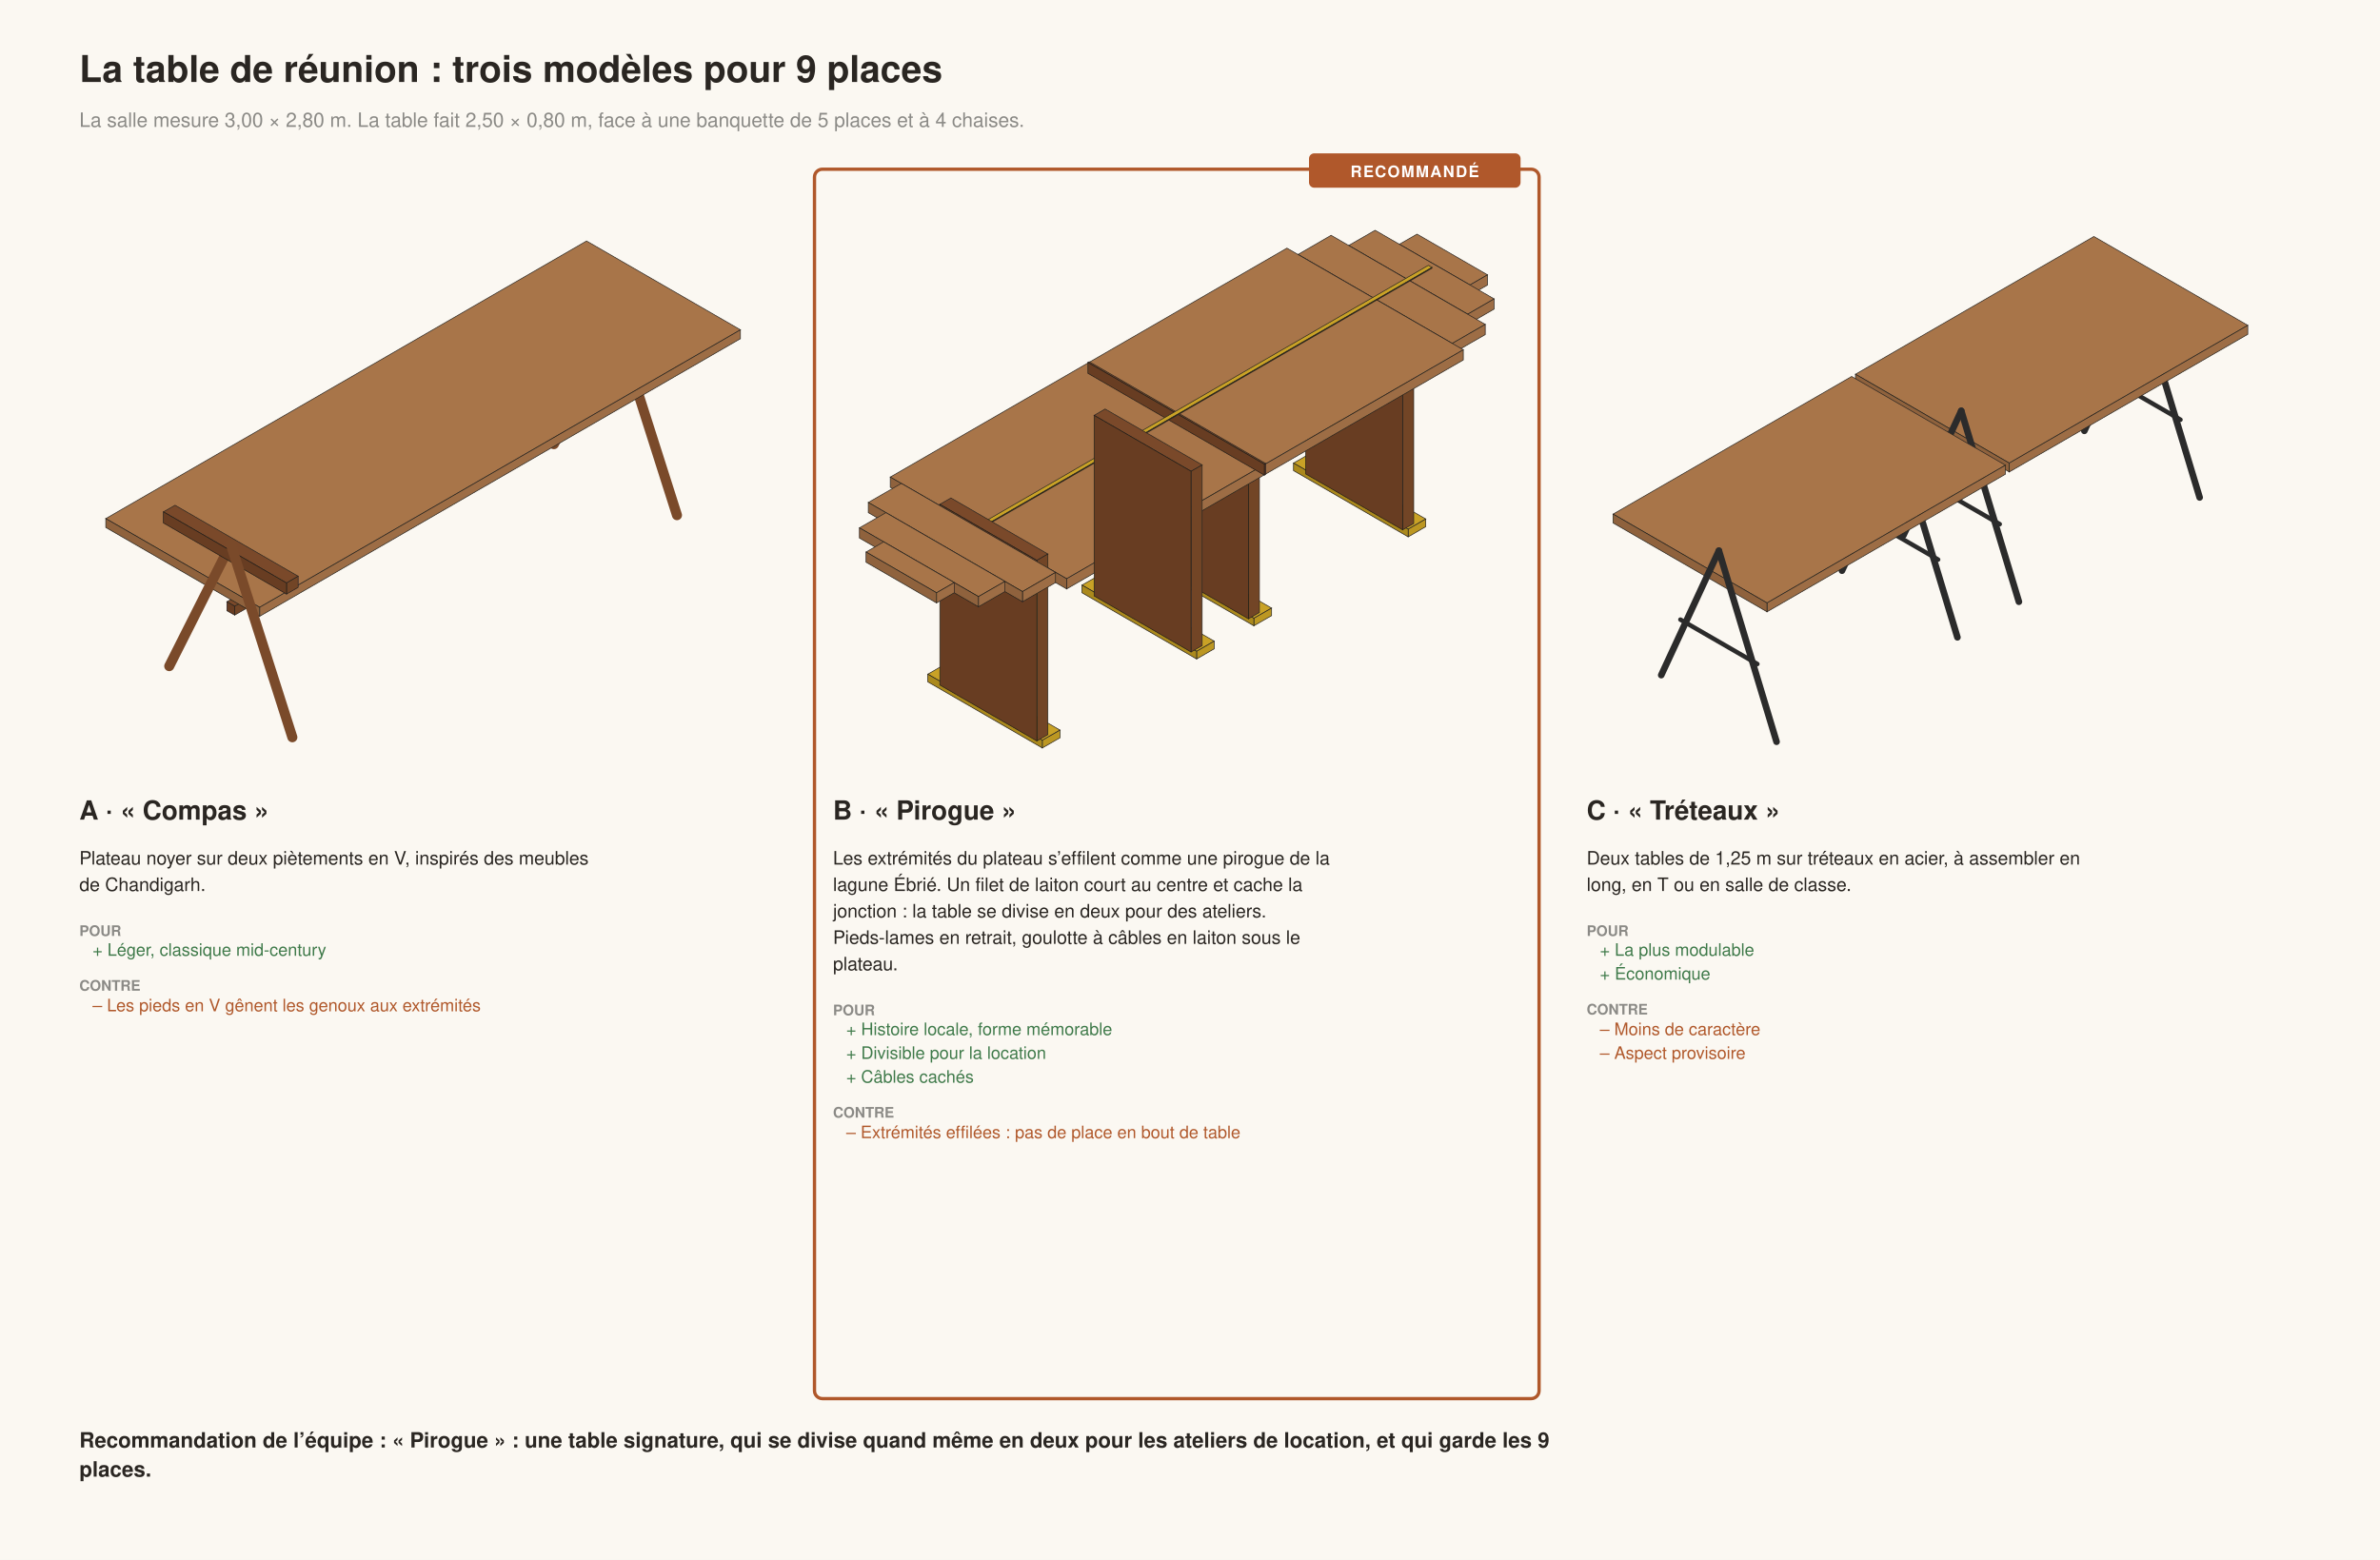
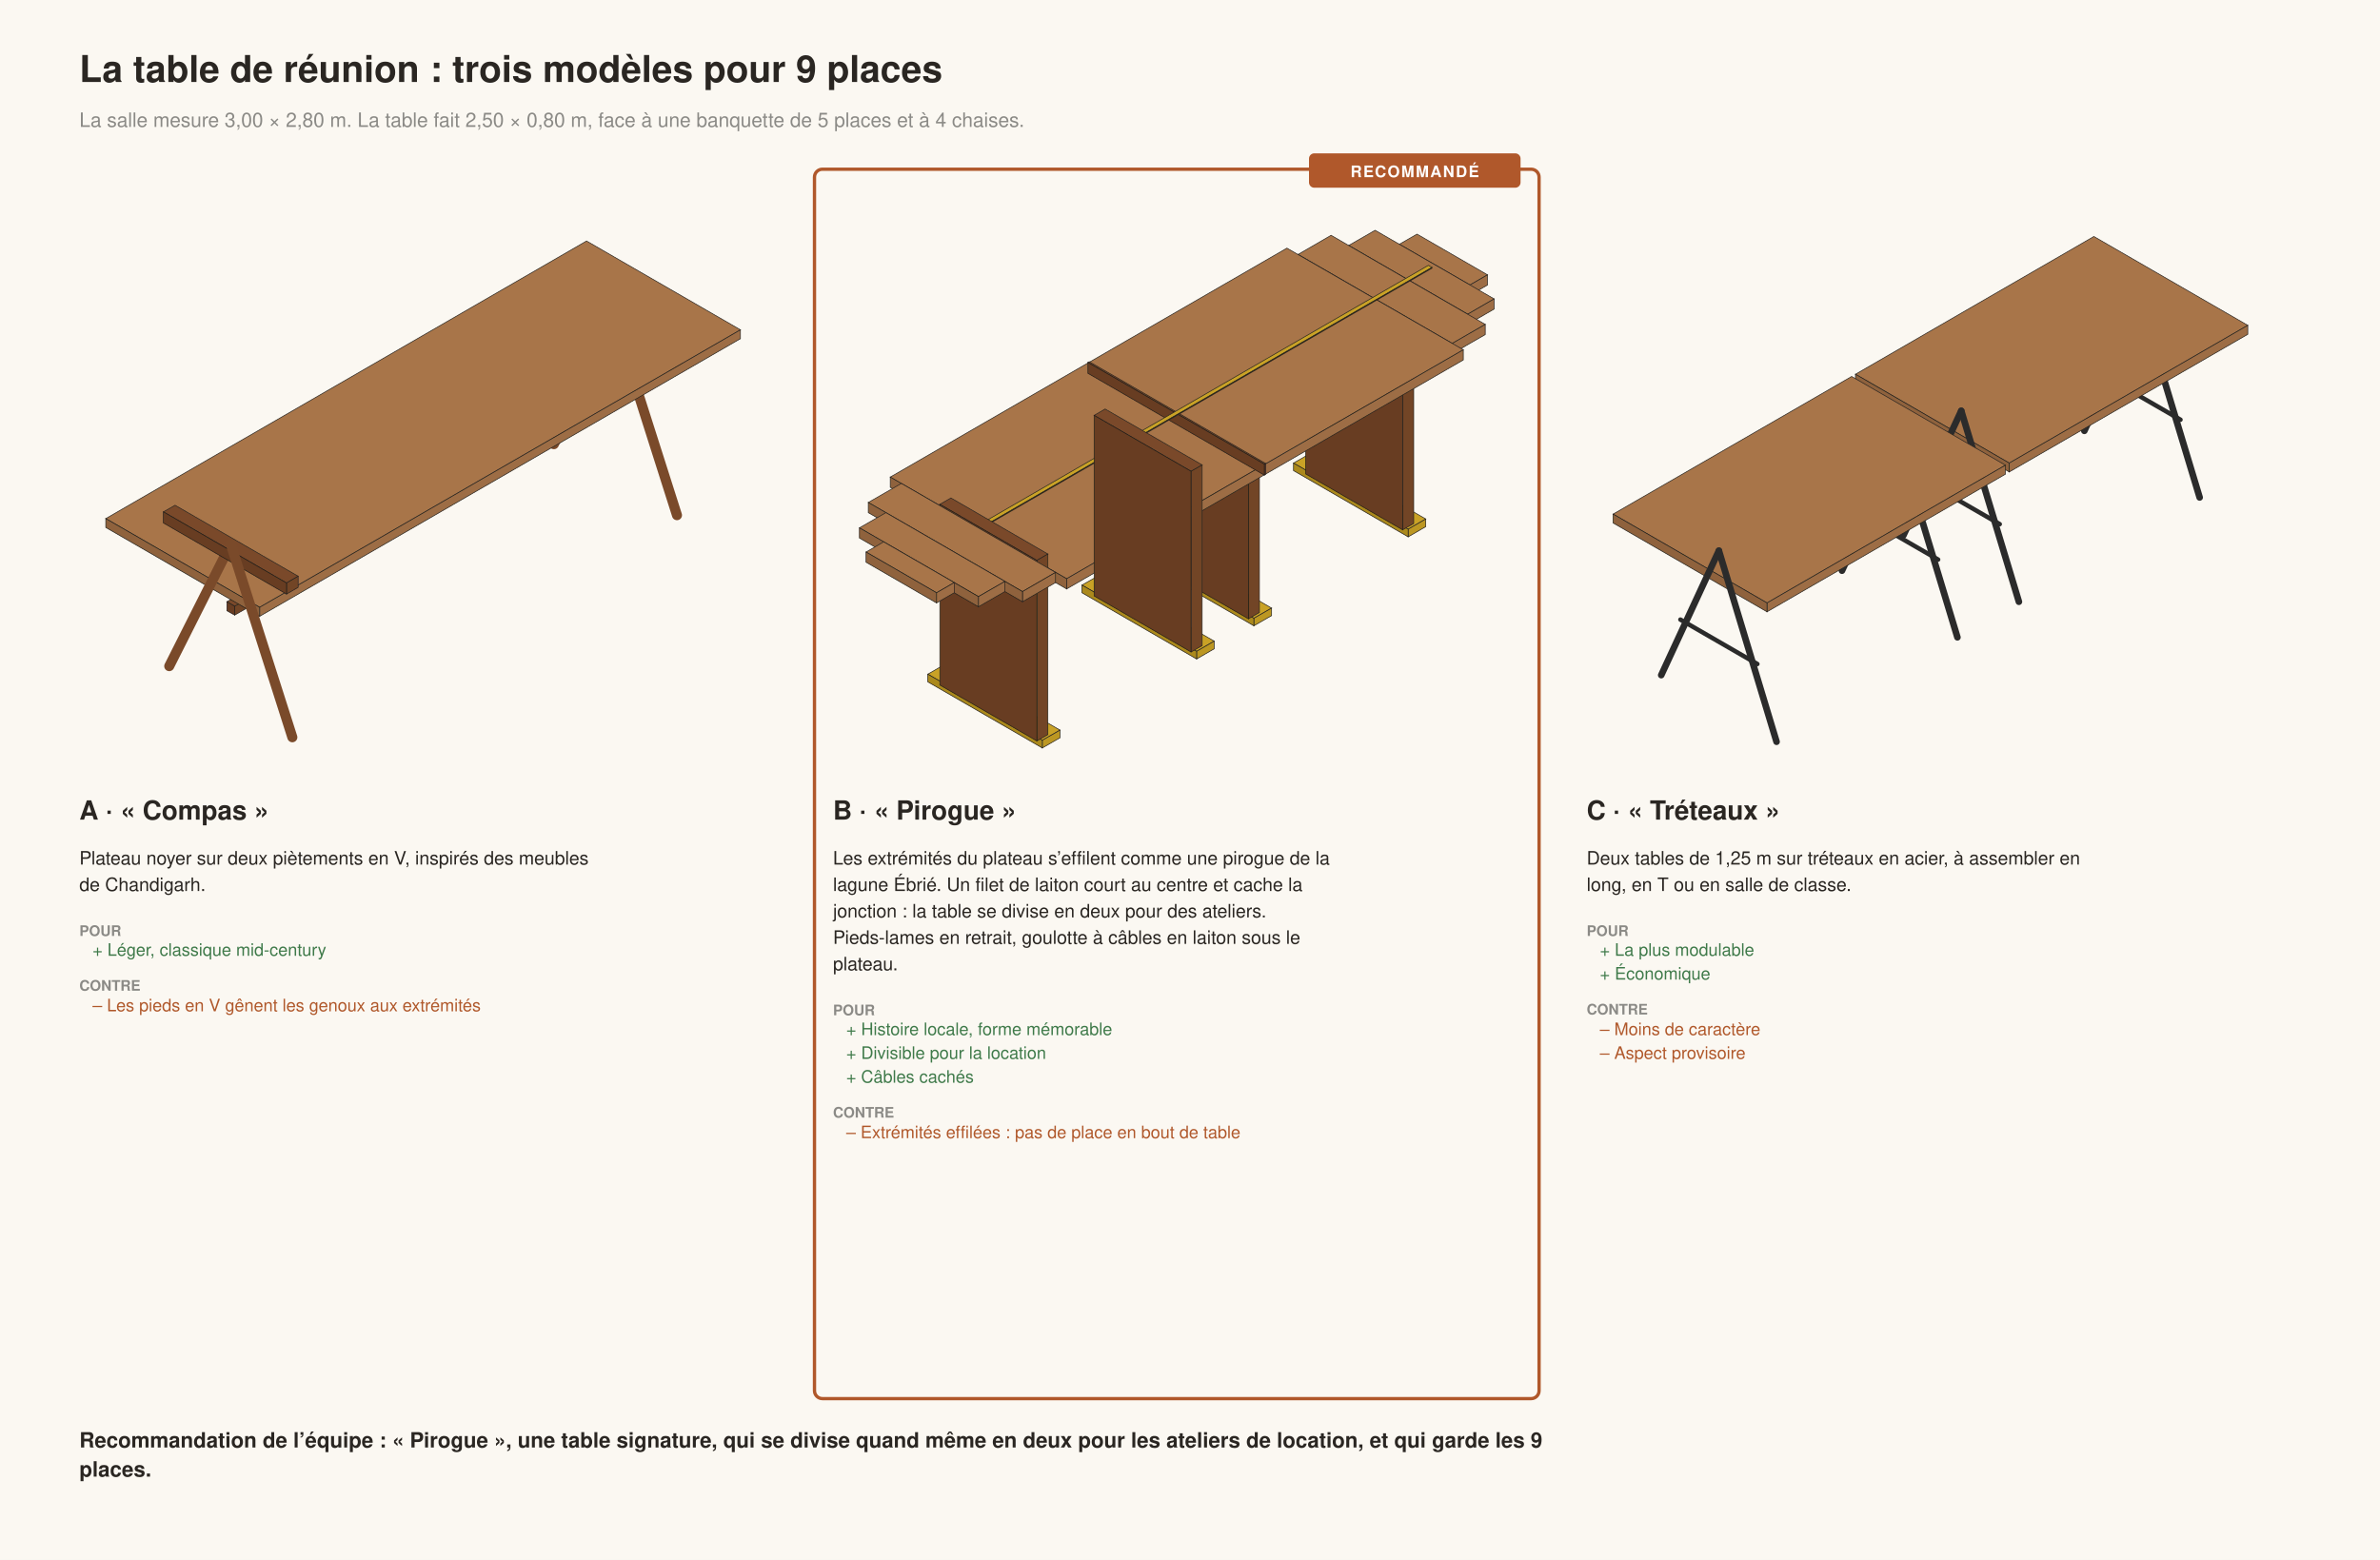
<svg xmlns="http://www.w3.org/2000/svg" viewBox="0 0 1800 1180" width="1800" height="1180">
  <rect width="1800" height="1180" fill="#fbf8f2" />
  <text x="60" y="62" font-family="Archivo, Helvetica, Arial, sans-serif" font-size="28" font-weight="700" fill="#2a2622">La table de réunion : trois modèles pour 9 places</text>
  <text x="60" y="96" font-family="Archivo, Helvetica, Arial, sans-serif" font-size="15" font-weight="400" fill="#8b8a86">La salle mesure 3,00 × 2,80 m. La table fait 2,50 × 0,80 m, face à une banquette de 5 places et à 4 chaises.</text>
  <line x1="418.9" y1="336.0" x2="465.5" y2="243.6" stroke="#7a4a2a" stroke-width="7.6" stroke-linecap="round" />
  <polygon points="507.6,273.0 516.4,268.0 423.3,214.2 414.5,219.3" fill="#7a4a2a" fill-opacity="1" stroke="#2a2622" stroke-width="0.5" style="filter:brightness(1.0)" />
  <polygon points="507.6,281.4 516.4,276.4 516.4,268.0 507.6,273.0" fill="#7a4a2a" fill-opacity="1" stroke="#2a2622" stroke-width="0.5" style="filter:brightness(0.86)" />
  <polygon points="507.6,281.4 414.5,227.7 414.5,219.3 507.6,273.0" fill="#7a4a2a" fill-opacity="1" stroke="#2a2622" stroke-width="0.5" style="filter:brightness(0.7)" />
  <line x1="512.0" y1="389.7" x2="465.5" y2="243.6" stroke="#7a4a2a" stroke-width="7.6" stroke-linecap="round" />
  <polygon points="177.5,458.6 468.4,290.6 462.5,287.3 171.6,455.2" fill="#7a4a2a" fill-opacity="1" stroke="#2a2622" stroke-width="0.5" style="filter:brightness(1.0)" />
  <polygon points="177.5,465.3 468.4,297.4 468.4,290.6 177.5,458.6" fill="#7a4a2a" fill-opacity="1" stroke="#2a2622" stroke-width="0.5" style="filter:brightness(0.86)" />
  <polygon points="177.5,465.3 171.6,462.0 171.6,455.2 177.5,458.6" fill="#7a4a2a" fill-opacity="1" stroke="#2a2622" stroke-width="0.5" style="filter:brightness(0.7)" />
  <polygon points="196.4,459.4 560.0,249.5 443.6,182.3 80.0,392.3" fill="#a8754a" fill-opacity="1" stroke="#2a2622" stroke-width="0.5" style="filter:brightness(1.0)" />
  <polygon points="196.4,466.2 560.0,256.2 560.0,249.5 196.4,459.4" fill="#a8754a" fill-opacity="1" stroke="#2a2622" stroke-width="0.5" style="filter:brightness(0.86)" />
  <polygon points="196.4,466.2 80.0,399.0 80.0,392.3 196.4,459.4" fill="#a8754a" fill-opacity="1" stroke="#2a2622" stroke-width="0.5" style="filter:brightness(0.7)" />
  <line x1="128.0" y1="503.9" x2="174.5" y2="411.6" stroke="#7a4a2a" stroke-width="7.6" stroke-linecap="round" />
  <polygon points="216.7,441.0 225.5,435.9 132.4,382.2 123.6,387.2" fill="#7a4a2a" fill-opacity="1" stroke="#2a2622" stroke-width="0.5" style="filter:brightness(1.0)" />
  <polygon points="216.7,449.4 225.5,444.3 225.5,435.9 216.7,441.0" fill="#7a4a2a" fill-opacity="1" stroke="#2a2622" stroke-width="0.5" style="filter:brightness(0.86)" />
  <polygon points="216.7,449.4 123.6,395.6 123.6,387.2 216.7,441.0" fill="#7a4a2a" fill-opacity="1" stroke="#2a2622" stroke-width="0.5" style="filter:brightness(0.7)" />
  <line x1="221.1" y1="557.7" x2="174.5" y2="411.6" stroke="#7a4a2a" stroke-width="7.6" stroke-linecap="round" />
  <text x="60" y="620" font-family="Archivo, Helvetica, Arial, sans-serif" font-size="20" font-weight="700" fill="#2a2622">A · « Compas »</text>
  <text x="60" y="654" font-family="Archivo, Helvetica, Arial, sans-serif" font-size="14" font-weight="400" fill="#2a2622">Plateau noyer sur deux piètements en V, inspirés des meubles</text>
  <text x="60" y="674" font-family="Archivo, Helvetica, Arial, sans-serif" font-size="14" font-weight="400" fill="#2a2622">de Chandigarh.</text>
  <text x="60" y="708.0" font-family="Archivo, Helvetica, Arial, sans-serif" font-size="11" font-weight="700" fill="#8b8a86">POUR</text>
  <text x="70" y="723" font-family="Archivo, Helvetica, Arial, sans-serif" font-size="13" font-weight="400" fill="#3f7a4a">+ Léger, classique mid-century</text>
  <text x="60" y="749.4" font-family="Archivo, Helvetica, Arial, sans-serif" font-size="11" font-weight="700" fill="#8b8a86">CONTRE</text>
  <text x="70" y="765" font-family="Archivo, Helvetica, Arial, sans-serif" font-size="13" font-weight="400" fill="#b0582b">– Les pieds en V gênent les genoux aux extrémités</text>
  <rect x="616" y="128" width="548" height="930" fill="none" stroke="#b0582b" stroke-width="2.5" rx="6" />
  <rect x="990" y="116" width="160" height="26" fill="#b0582b" rx="4" />
  <text x="1070" y="134" font-family="Archivo, Helvetica, Arial, sans-serif" font-size="12" font-weight="700" fill="#ffffff" text-anchor="middle" letter-spacing="1">RECOMMANDÉ</text>
  <polygon points="1111.7,215.6 1125.0,207.9 1071.7,177.1 1058.3,184.8" fill="#a8754a" fill-opacity="1" stroke="#2a2622" stroke-width="0.5" style="filter:brightness(1.0)" />
  <polygon points="1111.7,223.3 1125.0,215.6 1125.0,207.9 1111.7,215.6" fill="#a8754a" fill-opacity="1" stroke="#2a2622" stroke-width="0.5" style="filter:brightness(0.86)" />
  <polygon points="1111.7,223.3 1058.3,192.5 1058.3,184.8 1111.7,215.6" fill="#a8754a" fill-opacity="1" stroke="#2a2622" stroke-width="0.5" style="filter:brightness(0.7)" />
  <polygon points="1110.0,237.7 1130.0,226.1 1040.0,174.2 1020.0,185.7" fill="#a8754a" fill-opacity="1" stroke="#2a2622" stroke-width="0.5" style="filter:brightness(1.0)" />
  <polygon points="1110.0,245.4 1130.0,233.8 1130.0,226.1 1110.0,237.7" fill="#a8754a" fill-opacity="1" stroke="#2a2622" stroke-width="0.5" style="filter:brightness(0.86)" />
  <polygon points="1110.0,245.4 1020.0,193.4 1020.0,185.7 1110.0,237.7" fill="#a8754a" fill-opacity="1" stroke="#2a2622" stroke-width="0.5" style="filter:brightness(0.7)" />
  <polygon points="1098.3,259.8 1123.3,245.4 1006.7,178.0 981.7,192.5" fill="#a8754a" fill-opacity="1" stroke="#2a2622" stroke-width="0.5" style="filter:brightness(1.0)" />
  <polygon points="1098.3,267.5 1123.3,253.1 1123.3,245.4 1098.3,259.8" fill="#a8754a" fill-opacity="1" stroke="#2a2622" stroke-width="0.5" style="filter:brightness(0.86)" />
  <polygon points="1098.3,267.5 981.7,200.2 981.7,192.5 1098.3,259.8" fill="#a8754a" fill-opacity="1" stroke="#2a2622" stroke-width="0.5" style="filter:brightness(0.7)" />
  <polygon points="1065.0,400.3 1078.3,392.6 991.7,342.6 978.3,350.3" fill="#c9a227" fill-opacity="1" stroke="#2a2622" stroke-width="0.5" style="filter:brightness(1.0)" />
  <polygon points="1065.0,406.1 1078.3,398.4 1078.3,392.6 1065.0,400.3" fill="#c9a227" fill-opacity="1" stroke="#2a2622" stroke-width="0.5" style="filter:brightness(0.86)" />
  <polygon points="1065.0,406.1 978.3,356.0 978.3,350.3 1065.0,400.3" fill="#c9a227" fill-opacity="1" stroke="#2a2622" stroke-width="0.5" style="filter:brightness(0.7)" />
  <polygon points="1060.8,264.2 1069.2,259.3 995.8,217.0 987.5,221.8" fill="#7a4a2a" fill-opacity="1" stroke="#2a2622" stroke-width="0.5" style="filter:brightness(1.0)" />
  <polygon points="1060.8,400.8 1069.2,396.0 1069.2,259.3 1060.8,264.2" fill="#7a4a2a" fill-opacity="1" stroke="#2a2622" stroke-width="0.5" style="filter:brightness(0.86)" />
  <polygon points="1060.8,400.8 987.5,358.5 987.5,221.8 1060.8,264.2" fill="#7a4a2a" fill-opacity="1" stroke="#2a2622" stroke-width="0.5" style="filter:brightness(0.7)" />
  <polygon points="948.3,467.7 961.7,460.0 875.0,409.9 861.7,417.6" fill="#c9a227" fill-opacity="1" stroke="#2a2622" stroke-width="0.5" style="filter:brightness(1.0)" />
  <polygon points="948.3,473.4 961.7,465.7 961.7,460.0 948.3,467.7" fill="#c9a227" fill-opacity="1" stroke="#2a2622" stroke-width="0.5" style="filter:brightness(0.86)" />
  <polygon points="948.3,473.4 861.7,423.4 861.7,417.6 948.3,467.7" fill="#c9a227" fill-opacity="1" stroke="#2a2622" stroke-width="0.5" style="filter:brightness(0.7)" />
  <polygon points="944.2,331.5 952.5,326.7 879.2,284.4 870.8,289.2" fill="#7a4a2a" fill-opacity="1" stroke="#2a2622" stroke-width="0.5" style="filter:brightness(1.0)" />
  <polygon points="944.2,468.1 952.5,463.3 952.5,326.7 944.2,331.5" fill="#7a4a2a" fill-opacity="1" stroke="#2a2622" stroke-width="0.5" style="filter:brightness(0.86)" />
  <polygon points="944.2,468.1 870.8,425.8 870.8,289.2 944.2,331.5" fill="#7a4a2a" fill-opacity="1" stroke="#2a2622" stroke-width="0.5" style="filter:brightness(0.7)" />
  <polygon points="763.3,410.9 1030.0,256.9 1016.7,249.2 750.0,403.2" fill="#c9a227" fill-opacity="1" stroke="#2a2622" stroke-width="0.5" style="filter:brightness(1.0)" />
  <polygon points="763.3,422.4 1030.0,268.5 1030.0,256.9 763.3,410.9" fill="#c9a227" fill-opacity="1" stroke="#2a2622" stroke-width="0.5" style="filter:brightness(0.86)" />
  <polygon points="763.3,422.4 750.0,414.7 750.0,403.2 763.3,410.9" fill="#c9a227" fill-opacity="1" stroke="#2a2622" stroke-width="0.5" style="filter:brightness(0.7)" />
  <polygon points="905.0,492.7 918.3,485.0 831.7,435.0 818.3,442.6" fill="#c9a227" fill-opacity="1" stroke="#2a2622" stroke-width="0.5" style="filter:brightness(1.0)" />
  <polygon points="905.0,498.5 918.3,490.8 918.3,485.0 905.0,492.7" fill="#c9a227" fill-opacity="1" stroke="#2a2622" stroke-width="0.5" style="filter:brightness(0.86)" />
  <polygon points="905.0,498.5 818.3,448.4 818.3,442.6 905.0,492.7" fill="#c9a227" fill-opacity="1" stroke="#2a2622" stroke-width="0.5" style="filter:brightness(0.7)" />
  <polygon points="806.7,437.8 1106.7,264.6 973.3,187.7 673.3,360.9" fill="#a8754a" fill-opacity="1" stroke="#2a2622" stroke-width="0.5" style="filter:brightness(1.0)" />
  <polygon points="806.7,445.5 1106.7,272.3 1106.7,264.6 806.7,437.8" fill="#a8754a" fill-opacity="1" stroke="#2a2622" stroke-width="0.5" style="filter:brightness(0.86)" />
  <polygon points="806.7,445.5 673.3,368.6 673.3,360.9 806.7,437.8" fill="#a8754a" fill-opacity="1" stroke="#2a2622" stroke-width="0.5" style="filter:brightness(0.7)" />
  <polygon points="956.2,351.1 957.2,350.6 823.8,273.6 822.8,274.2" fill="#7a4a2a" fill-opacity="1" stroke="#2a2622" stroke-width="0.5" style="filter:brightness(1.0)" />
  <polygon points="956.2,359.4 957.2,358.8 957.2,350.6 956.2,351.1" fill="#7a4a2a" fill-opacity="1" stroke="#2a2622" stroke-width="0.5" style="filter:brightness(0.86)" />
  <polygon points="956.2,359.4 822.8,282.4 822.8,274.2 956.2,351.1" fill="#7a4a2a" fill-opacity="1" stroke="#2a2622" stroke-width="0.5" style="filter:brightness(0.7)" />
  <polygon points="699.7,423.6 1083.0,202.3 1080.3,200.7 697.0,422.1" fill="#c9a227" fill-opacity="1" stroke="#2a2622" stroke-width="0.5" style="filter:brightness(1.0)" />
  <polygon points="699.7,424.2 1083.0,202.9 1083.0,202.3 699.7,423.6" fill="#c9a227" fill-opacity="1" stroke="#2a2622" stroke-width="0.5" style="filter:brightness(0.86)" />
  <polygon points="699.7,424.2 697.0,422.6 697.0,422.1 699.7,423.6" fill="#c9a227" fill-opacity="1" stroke="#2a2622" stroke-width="0.5" style="filter:brightness(0.7)" />
  <polygon points="900.8,356.5 909.2,351.7 835.8,309.4 827.5,314.2" fill="#7a4a2a" fill-opacity="1" stroke="#2a2622" stroke-width="0.5" style="filter:brightness(1.0)" />
  <polygon points="900.8,493.2 909.2,488.4 909.2,351.7 900.8,356.5" fill="#7a4a2a" fill-opacity="1" stroke="#2a2622" stroke-width="0.5" style="filter:brightness(0.86)" />
  <polygon points="900.8,493.2 827.5,450.8 827.5,314.2 900.8,356.5" fill="#7a4a2a" fill-opacity="1" stroke="#2a2622" stroke-width="0.5" style="filter:brightness(0.7)" />
  <polygon points="788.3,560.0 801.7,552.3 715.0,502.3 701.7,510.0" fill="#c9a227" fill-opacity="1" stroke="#2a2622" stroke-width="0.5" style="filter:brightness(1.0)" />
  <polygon points="788.3,565.8 801.7,558.1 801.7,552.3 788.3,560.0" fill="#c9a227" fill-opacity="1" stroke="#2a2622" stroke-width="0.5" style="filter:brightness(0.86)" />
  <polygon points="788.3,565.8 701.7,515.8 701.7,510.0 788.3,560.0" fill="#c9a227" fill-opacity="1" stroke="#2a2622" stroke-width="0.5" style="filter:brightness(0.7)" />
  <polygon points="784.2,423.9 792.5,419.1 719.2,376.7 710.8,381.5" fill="#7a4a2a" fill-opacity="1" stroke="#2a2622" stroke-width="0.5" style="filter:brightness(1.0)" />
  <polygon points="784.2,560.5 792.5,555.7 792.5,419.1 784.2,423.9" fill="#7a4a2a" fill-opacity="1" stroke="#2a2622" stroke-width="0.5" style="filter:brightness(0.86)" />
  <polygon points="784.2,560.5 710.8,518.2 710.8,381.5 784.2,423.9" fill="#7a4a2a" fill-opacity="1" stroke="#2a2622" stroke-width="0.5" style="filter:brightness(0.7)" />
  <polygon points="773.3,447.5 798.3,433.0 681.7,365.7 656.7,380.1" fill="#a8754a" fill-opacity="1" stroke="#2a2622" stroke-width="0.5" style="filter:brightness(1.0)" />
  <polygon points="773.3,455.2 798.3,440.7 798.3,433.0 773.3,447.5" fill="#a8754a" fill-opacity="1" stroke="#2a2622" stroke-width="0.5" style="filter:brightness(0.86)" />
  <polygon points="773.3,455.2 656.7,387.8 656.7,380.1 773.3,447.5" fill="#a8754a" fill-opacity="1" stroke="#2a2622" stroke-width="0.5" style="filter:brightness(0.7)" />
  <polygon points="740.0,451.3 760.0,439.8 670.0,387.8 650.0,399.3" fill="#a8754a" fill-opacity="1" stroke="#2a2622" stroke-width="0.5" style="filter:brightness(1.0)" />
  <polygon points="740.0,459.0 760.0,447.5 760.0,439.8 740.0,451.3" fill="#a8754a" fill-opacity="1" stroke="#2a2622" stroke-width="0.5" style="filter:brightness(0.86)" />
  <polygon points="740.0,459.0 650.0,407.0 650.0,399.3 740.0,451.3" fill="#a8754a" fill-opacity="1" stroke="#2a2622" stroke-width="0.5" style="filter:brightness(0.7)" />
  <polygon points="708.3,448.4 721.7,440.7 668.3,409.9 655.0,417.6" fill="#a8754a" fill-opacity="1" stroke="#2a2622" stroke-width="0.5" style="filter:brightness(1.0)" />
  <polygon points="708.3,456.1 721.7,448.4 721.7,440.7 708.3,448.4" fill="#a8754a" fill-opacity="1" stroke="#2a2622" stroke-width="0.5" style="filter:brightness(0.86)" />
  <polygon points="708.3,456.1 655.0,425.3 655.0,417.6 708.3,448.4" fill="#a8754a" fill-opacity="1" stroke="#2a2622" stroke-width="0.5" style="filter:brightness(0.7)" />
  <text x="630" y="620" font-family="Archivo, Helvetica, Arial, sans-serif" font-size="20" font-weight="700" fill="#2a2622">B · « Pirogue »</text>
  <text x="630" y="654" font-family="Archivo, Helvetica, Arial, sans-serif" font-size="14" font-weight="400" fill="#2a2622">Les extrémités du plateau s’effilent comme une pirogue de la</text>
  <text x="630" y="674" font-family="Archivo, Helvetica, Arial, sans-serif" font-size="14" font-weight="400" fill="#2a2622">lagune Ébrié. Un filet de laiton court au centre et cache la</text>
  <text x="630" y="694" font-family="Archivo, Helvetica, Arial, sans-serif" font-size="14" font-weight="400" fill="#2a2622">jonction : la table se divise en deux pour des ateliers.</text>
  <text x="630" y="714" font-family="Archivo, Helvetica, Arial, sans-serif" font-size="14" font-weight="400" fill="#2a2622">Pieds-lames en retrait, goulotte à câbles en laiton sous le</text>
  <text x="630" y="734" font-family="Archivo, Helvetica, Arial, sans-serif" font-size="14" font-weight="400" fill="#2a2622">plateau.</text>
  <text x="630" y="768.0" font-family="Archivo, Helvetica, Arial, sans-serif" font-size="11" font-weight="700" fill="#8b8a86">POUR</text>
  <text x="640" y="783" font-family="Archivo, Helvetica, Arial, sans-serif" font-size="13" font-weight="400" fill="#3f7a4a">+ Histoire locale, forme mémorable</text>
  <text x="640" y="801" font-family="Archivo, Helvetica, Arial, sans-serif" font-size="13" font-weight="400" fill="#3f7a4a">+ Divisible pour la location</text>
  <text x="640" y="819" font-family="Archivo, Helvetica, Arial, sans-serif" font-size="13" font-weight="400" fill="#3f7a4a">+ Câbles cachés</text>
  <text x="630" y="845.4" font-family="Archivo, Helvetica, Arial, sans-serif" font-size="11" font-weight="700" fill="#8b8a86">CONTRE</text>
  <text x="640" y="861" font-family="Archivo, Helvetica, Arial, sans-serif" font-size="13" font-weight="400" fill="#b0582b">– Extrémités effilées : pas de place en bout de table</text>
  <line x1="1576.4" y1="325.9" x2="1620.0" y2="231.9" stroke="#2b2b2b" stroke-width="5.0" stroke-linecap="round" />
  <line x1="1649.1" y1="317.5" x2="1590.9" y2="283.9" stroke="#2b2b2b" stroke-width="3.4" stroke-linecap="round" />
  <line x1="1663.6" y1="376.3" x2="1620.0" y2="231.9" stroke="#2b2b2b" stroke-width="5.0" stroke-linecap="round" />
  <polygon points="1519.6,350.3 1700.0,246.1 1583.6,178.9 1403.3,283.1" fill="#a8754a" fill-opacity="1" stroke="#2a2622" stroke-width="0.5" style="filter:brightness(1.0)" />
  <polygon points="1519.6,357.0 1700.0,252.9 1700.0,246.1 1519.6,350.3" fill="#a8754a" fill-opacity="1" stroke="#2a2622" stroke-width="0.5" style="filter:brightness(0.86)" />
  <polygon points="1519.6,357.0 1403.3,289.8 1403.3,283.1 1519.6,350.3" fill="#a8754a" fill-opacity="1" stroke="#2a2622" stroke-width="0.5" style="filter:brightness(0.7)" />
  <line x1="1439.6" y1="404.9" x2="1483.3" y2="310.8" stroke="#2b2b2b" stroke-width="5.0" stroke-linecap="round" />
  <line x1="1512.4" y1="396.5" x2="1454.2" y2="362.9" stroke="#2b2b2b" stroke-width="3.4" stroke-linecap="round" />
  <line x1="1526.9" y1="455.2" x2="1483.3" y2="310.8" stroke="#2b2b2b" stroke-width="5.0" stroke-linecap="round" />
  <line x1="1393.1" y1="431.7" x2="1436.7" y2="337.7" stroke="#2b2b2b" stroke-width="5.0" stroke-linecap="round" />
  <line x1="1465.8" y1="423.3" x2="1407.6" y2="389.7" stroke="#2b2b2b" stroke-width="3.4" stroke-linecap="round" />
  <line x1="1480.4" y1="482.1" x2="1436.7" y2="337.7" stroke="#2b2b2b" stroke-width="5.0" stroke-linecap="round" />
  <polygon points="1336.4,456.1 1516.7,351.9 1400.4,284.8 1220.0,388.9" fill="#a8754a" fill-opacity="1" stroke="#2a2622" stroke-width="0.5" style="filter:brightness(1.0)" />
  <polygon points="1336.4,462.8 1516.7,358.7 1516.7,351.9 1336.4,456.1" fill="#a8754a" fill-opacity="1" stroke="#2a2622" stroke-width="0.5" style="filter:brightness(0.86)" />
  <polygon points="1336.4,462.8 1220.0,395.6 1220.0,388.9 1336.4,456.1" fill="#a8754a" fill-opacity="1" stroke="#2a2622" stroke-width="0.5" style="filter:brightness(0.7)" />
  <line x1="1256.4" y1="510.7" x2="1300.0" y2="416.6" stroke="#2b2b2b" stroke-width="5.0" stroke-linecap="round" />
  <line x1="1329.1" y1="502.3" x2="1270.9" y2="468.7" stroke="#2b2b2b" stroke-width="3.4" stroke-linecap="round" />
  <line x1="1343.6" y1="561.1" x2="1300.0" y2="416.6" stroke="#2b2b2b" stroke-width="5.0" stroke-linecap="round" />
  <text x="1200" y="620" font-family="Archivo, Helvetica, Arial, sans-serif" font-size="20" font-weight="700" fill="#2a2622">C · « Tréteaux »</text>
  <text x="1200" y="654" font-family="Archivo, Helvetica, Arial, sans-serif" font-size="14" font-weight="400" fill="#2a2622">Deux tables de 1,25 m sur tréteaux en acier, à assembler en</text>
  <text x="1200" y="674" font-family="Archivo, Helvetica, Arial, sans-serif" font-size="14" font-weight="400" fill="#2a2622">long, en T ou en salle de classe.</text>
  <text x="1200" y="708.0" font-family="Archivo, Helvetica, Arial, sans-serif" font-size="11" font-weight="700" fill="#8b8a86">POUR</text>
  <text x="1210" y="723" font-family="Archivo, Helvetica, Arial, sans-serif" font-size="13" font-weight="400" fill="#3f7a4a">+ La plus modulable</text>
  <text x="1210" y="741" font-family="Archivo, Helvetica, Arial, sans-serif" font-size="13" font-weight="400" fill="#3f7a4a">+ Économique</text>
  <text x="1200" y="767.4" font-family="Archivo, Helvetica, Arial, sans-serif" font-size="11" font-weight="700" fill="#8b8a86">CONTRE</text>
  <text x="1210" y="783" font-family="Archivo, Helvetica, Arial, sans-serif" font-size="13" font-weight="400" fill="#b0582b">– Moins de caractère</text>
  <text x="1210" y="801" font-family="Archivo, Helvetica, Arial, sans-serif" font-size="13" font-weight="400" fill="#b0582b">– Aspect provisoire</text>
-   <text x="60" y="1095" font-family="Archivo, Helvetica, Arial, sans-serif" font-size="16" font-weight="700" fill="#2a2622">Recommandation de l’équipe : « Pirogue » : une table signature, qui se divise quand même en deux pour les ateliers de location, et qui garde les 9</text>
+   <text x="60" y="1095" font-family="Archivo, Helvetica, Arial, sans-serif" font-size="16" font-weight="700" fill="#2a2622">Recommandation de l’équipe : « Pirogue », une table signature, qui se divise quand même en deux pour les ateliers de location, et qui garde les 9</text>
  <text x="60" y="1117" font-family="Archivo, Helvetica, Arial, sans-serif" font-size="16" font-weight="700" fill="#2a2622">places.</text>
</svg>
